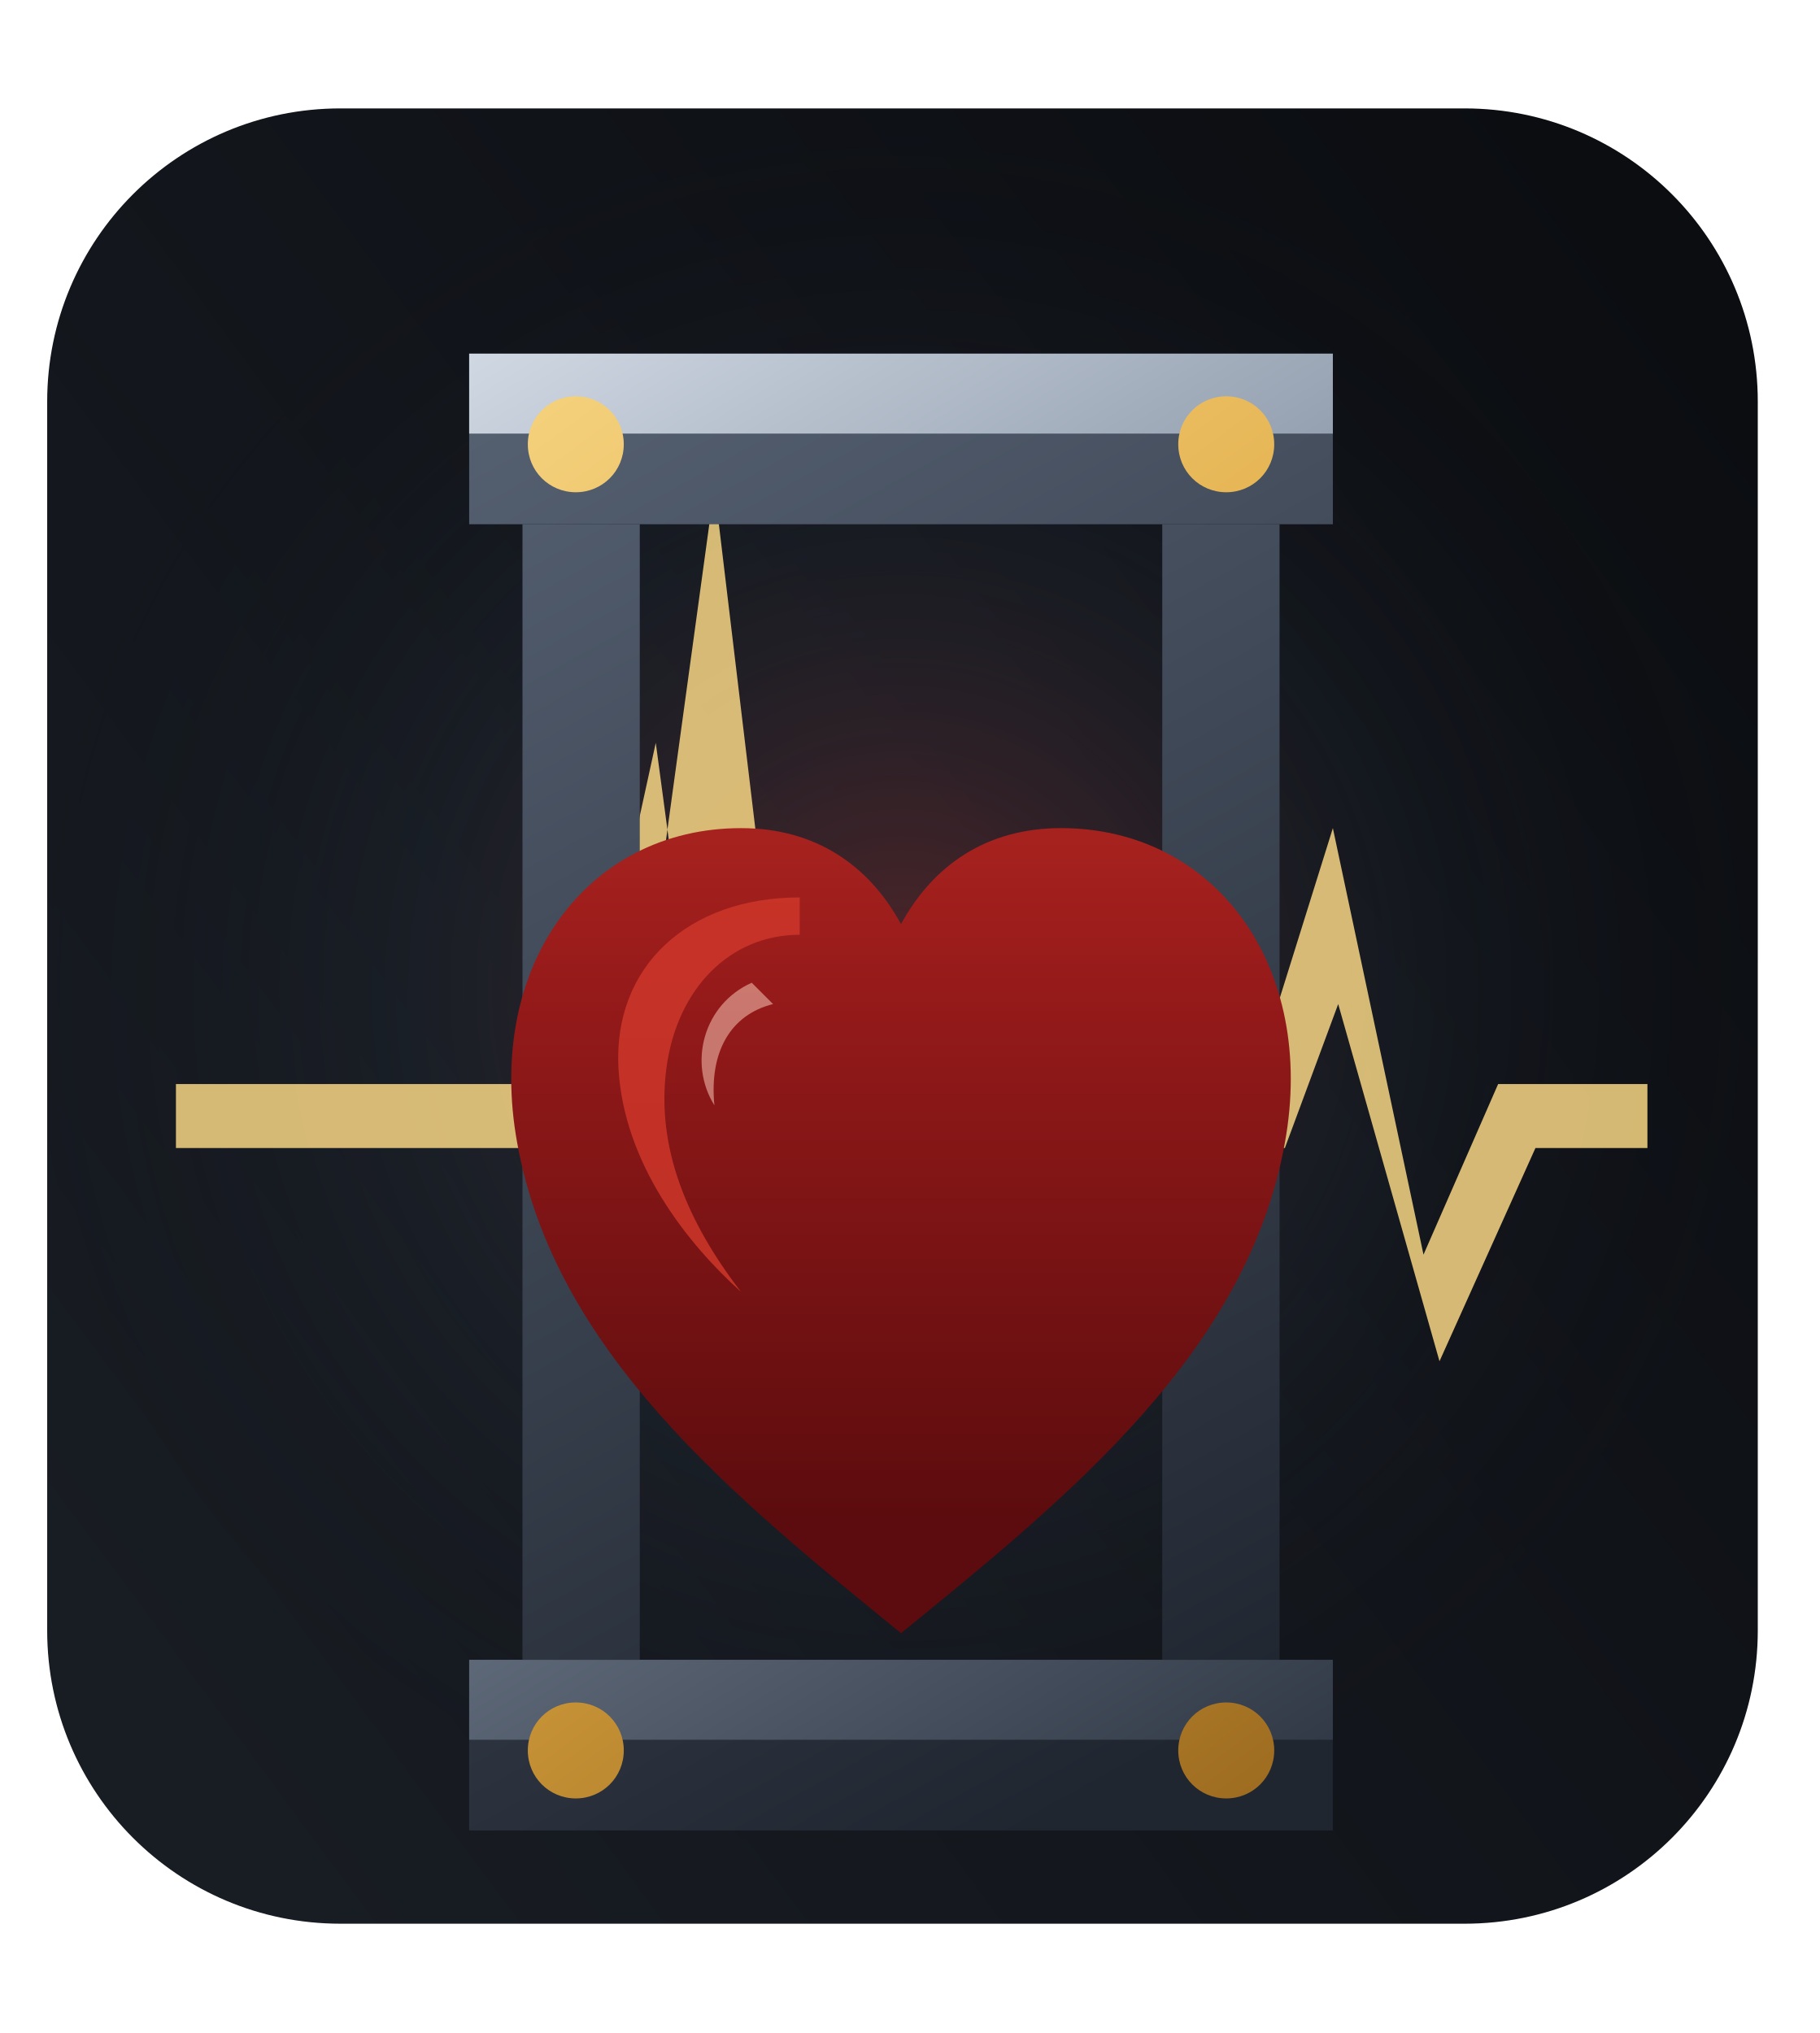
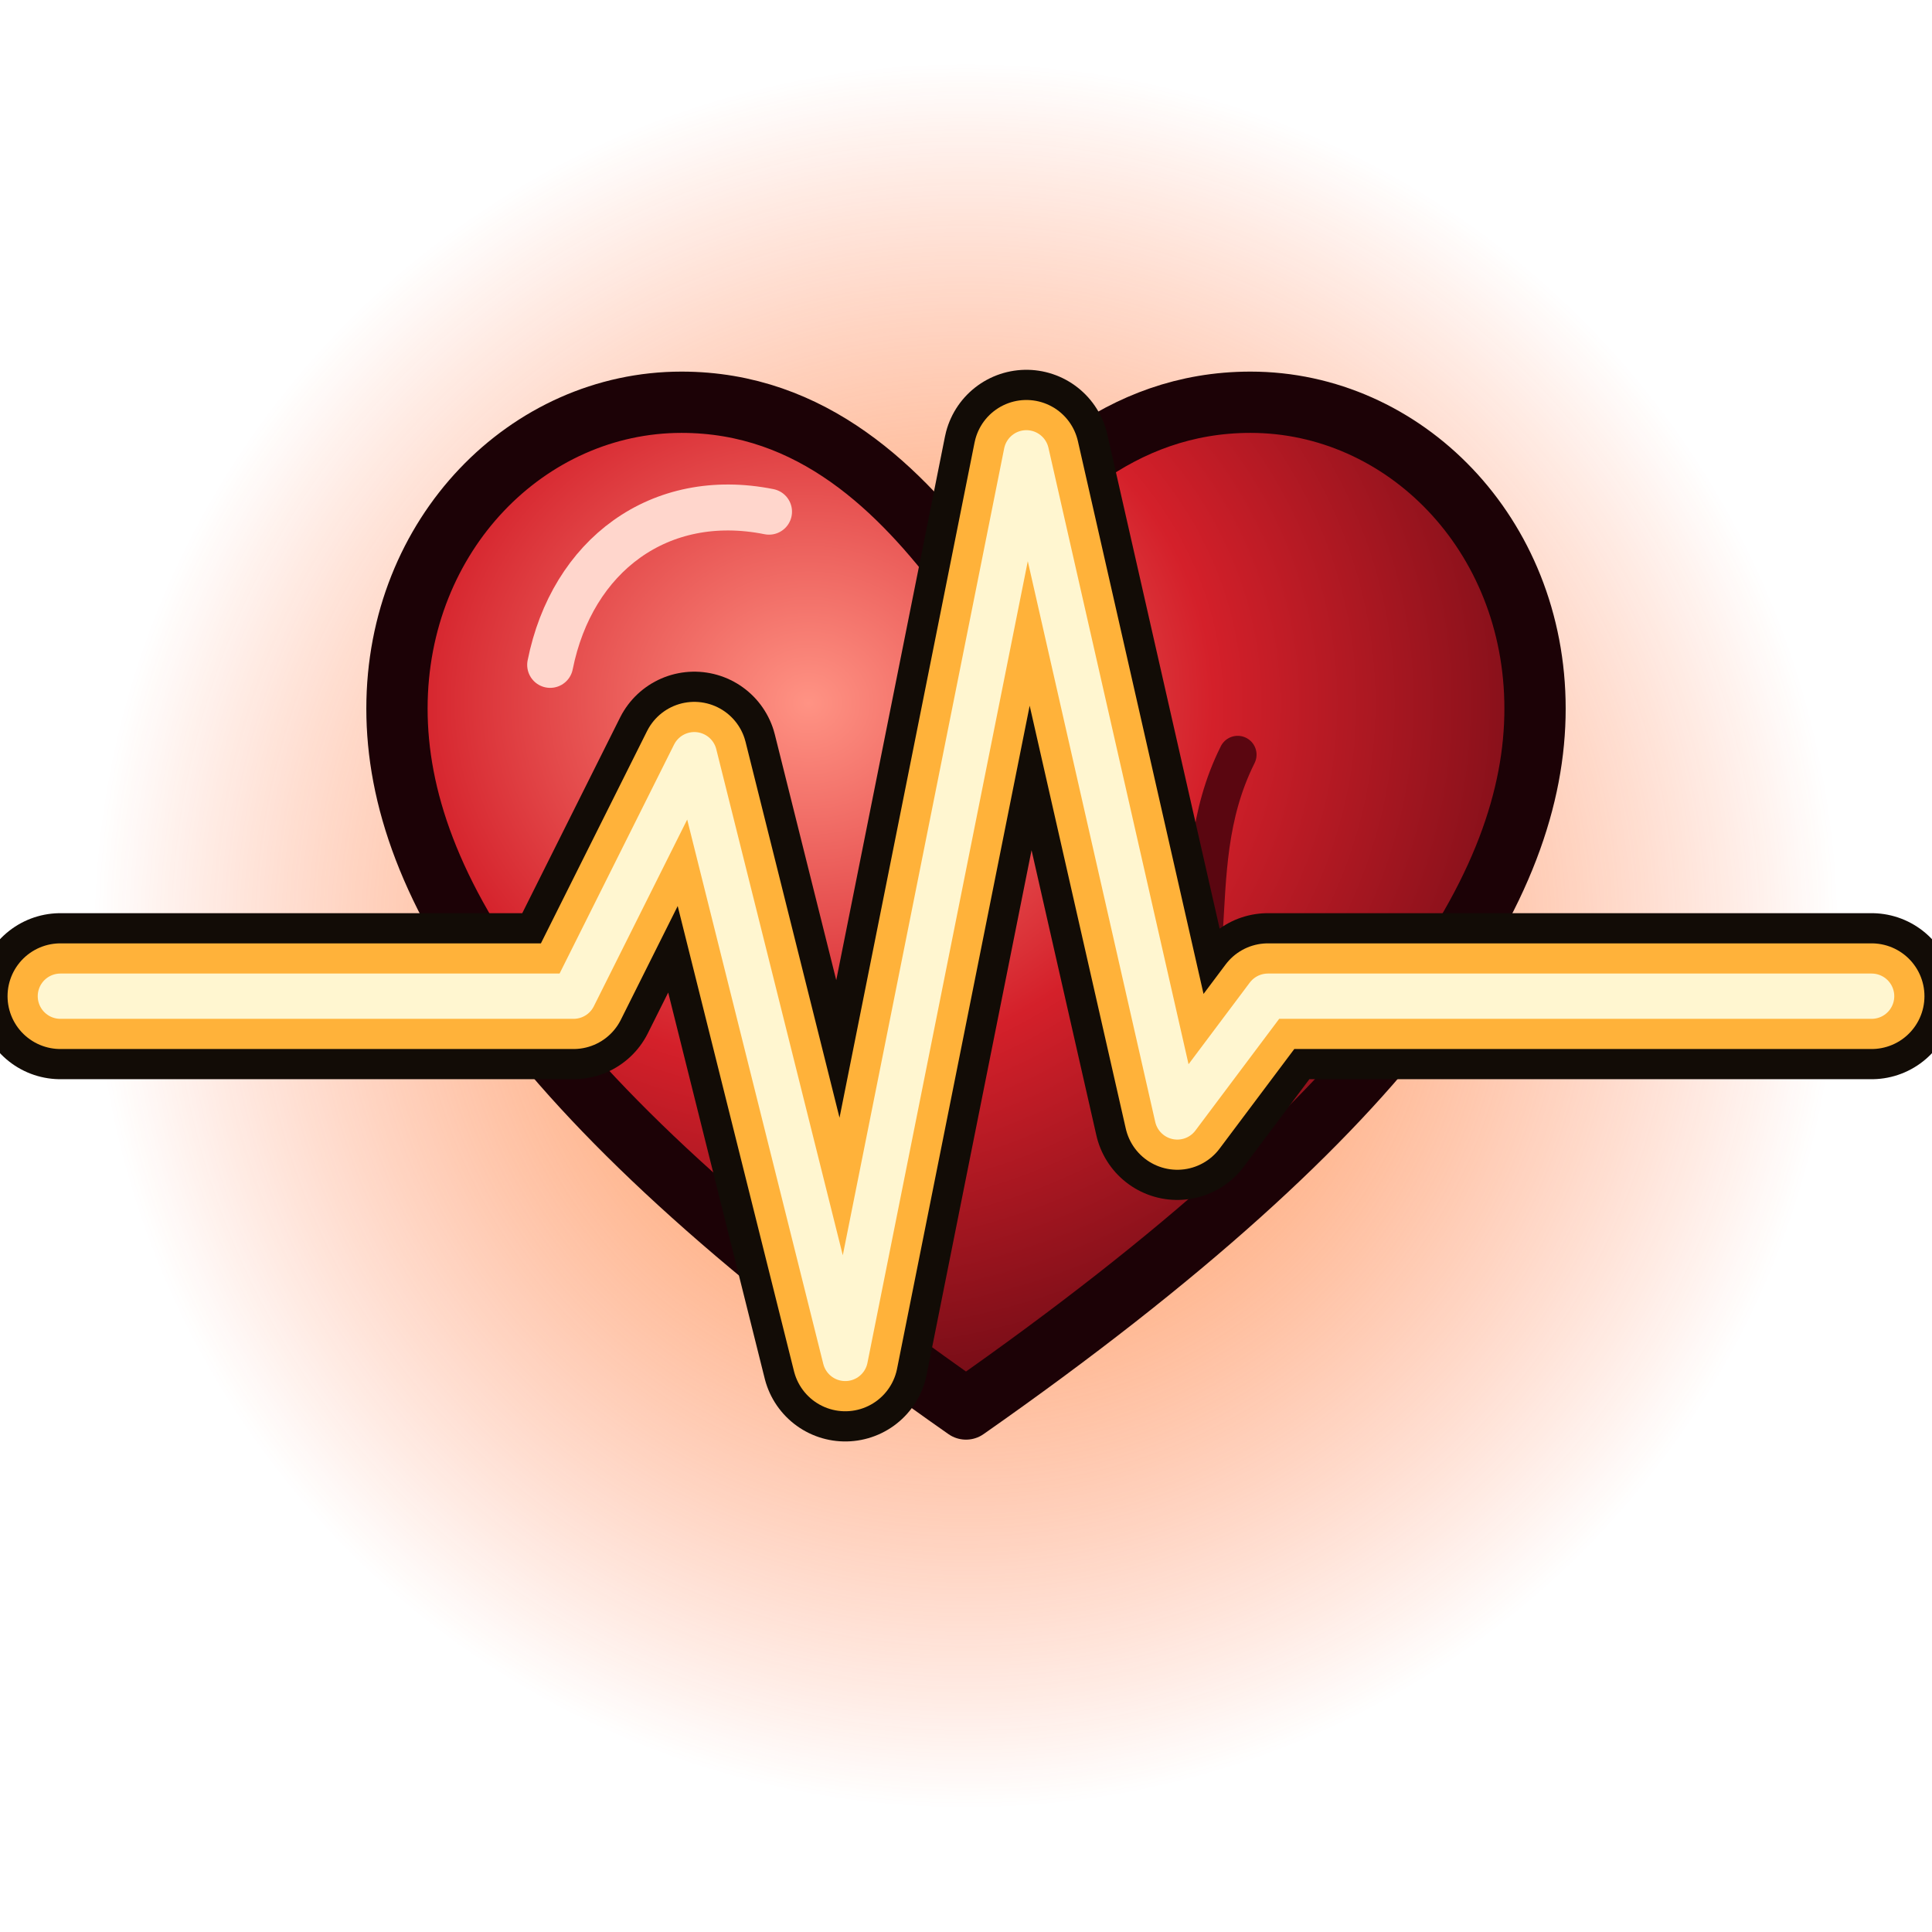
- <svg xmlns="http://www.w3.org/2000/svg" version="1.1" style="display: block;" viewBox="0 189.333 682.667 762.667" width="682.667" height="762.667" preserveAspectRatio="none">
+ <svg xmlns="http://www.w3.org/2000/svg" viewBox="0 0 128 128" width="128" height="128">
  <defs>
-     <linearGradient id="adrenaline_panel" gradientUnits="userSpaceOnUse" x1="23.848" y1="789.072" x2="653.072" y2="323.171">
-       <stop offset="0" stop-opacity="1" stop-color="rgb(24,28,35)" />
-       <stop offset="1" stop-opacity="1" stop-color="rgb(11,13,17)" />
+     <linearGradient id="st" x1="0" y1="0" x2="1" y2="0">
+       <stop offset="0" stop-color="#f2f5f8" />
+       <stop offset=".5" stop-color="#a7afba" />
+       <stop offset=".52" stop-color="#5d6570" />
+       <stop offset="1" stop-color="#2f343c" />
    </linearGradient>
-     <radialGradient id="adrenaline_forge" gradientUnits="userSpaceOnUse" cx="338" cy="560" r="340">
-       <stop offset="0" stop-opacity="0.42" stop-color="rgb(170,60,60)" />
-       <stop offset="0.55" stop-opacity="0.14" stop-color="rgb(58,70,88)" />
-       <stop offset="1" stop-opacity="0" stop-color="rgb(11,13,17)" />
+     <linearGradient id="sd" x1="0" y1="0" x2="1" y2="1">
+       <stop offset="0" stop-color="#eef1f5" />
+       <stop offset=".5" stop-color="#8a929e" />
+       <stop offset="1" stop-color="#363b44" />
+     </linearGradient>
+     <linearGradient id="go" x1="0" y1="0" x2="0" y2="1">
+       <stop offset="0" stop-color="#ffeaa8" />
+       <stop offset=".5" stop-color="#d9a032" />
+       <stop offset="1" stop-color="#6e400e" />
+     </linearGradient>
+     <radialGradient id="hr" cx=".36" cy=".3" r=".8">
+       <stop offset="0" stop-color="#ff9384" />
+       <stop offset=".45" stop-color="#d4202a" />
+       <stop offset="1" stop-color="#550610" />
    </radialGradient>
-     <linearGradient id="adrenaline_steel" gradientUnits="userSpaceOnUse" x1="170" y1="300" x2="500" y2="840">
-       <stop offset="0" stop-opacity="1" stop-color="rgb(214,222,232)" />
-       <stop offset="0.45" stop-opacity="1" stop-color="rgb(128,141,159)" />
-       <stop offset="1" stop-opacity="1" stop-color="rgb(50,58,71)" />
+     <linearGradient id="rd" x1="0" y1="0" x2="1" y2="1">
+       <stop offset="0" stop-color="#e2463c" />
+       <stop offset=".55" stop-color="#9e141c" />
+       <stop offset="1" stop-color="#4a060c" />
    </linearGradient>
-     <linearGradient id="adrenaline_deep" gradientUnits="userSpaceOnUse" x1="200" y1="340" x2="470" y2="830">
-       <stop offset="0" stop-opacity="1" stop-color="rgb(84,95,112)" />
-       <stop offset="1" stop-opacity="1" stop-color="rgb(32,38,48)" />
+     <linearGradient id="wd" x1="0" y1="0" x2="1" y2="0">
+       <stop offset="0" stop-color="#9a6a3c" />
+       <stop offset="1" stop-color="#3e2512" />
    </linearGradient>
-     <linearGradient id="adrenaline_gold" gradientUnits="userSpaceOnUse" x1="150" y1="330" x2="520" y2="830">
-       <stop offset="0" stop-opacity="1" stop-color="rgb(247,214,132)" />
-       <stop offset="0.5" stop-opacity="1" stop-color="rgb(224,170,68)" />
-       <stop offset="1" stop-opacity="1" stop-color="rgb(158,108,32)" />
-     </linearGradient>
-     <linearGradient id="adrenaline_blood" gradientUnits="userSpaceOnUse" x1="338" y1="760" x2="338" y2="360">
-       <stop offset="0" stop-opacity="1" stop-color="rgb(92,12,14)" />
-       <stop offset="0.5" stop-opacity="1" stop-color="rgb(150,26,26)" />
-       <stop offset="1" stop-opacity="1" stop-color="rgb(206,54,42)" />
-     </linearGradient>
-     <clipPath id="adrenaline_tile">
-       <path d="M 17.7 340 C 17.7 279.2 66.9 230 127.7 230 L 549.4 230 C 610.2 230 659.4 279.2 659.4 340 L 659.4 801 C 659.4 861.8 610.2 911 549.4 911 L 127.7 911 C 66.9 911 17.7 861.8 17.7 801 Z" />
-     </clipPath>
+     <radialGradient id="gw" cx=".5" cy=".5" r=".5">
+       <stop offset="0" stop-color="#ffd76a" stop-opacity=".9" />
+       <stop offset="1" stop-color="#ffb030" stop-opacity="0" />
+     </radialGradient>
+     <radialGradient id="og" cx=".5" cy=".5" r=".5">
+       <stop offset="0" stop-color="#ff8a2a" stop-opacity=".9" />
+       <stop offset="1" stop-color="#ff4a10" stop-opacity="0" />
+     </radialGradient>
  </defs>
-   <g clip-path="url(#adrenaline_tile)">
-     <path fill="url(#adrenaline_panel)" d="M 17.7 340 C 17.7 279.2 66.9 230 127.7 230 L 549.4 230 C 610.2 230 659.4 279.2 659.4 340 L 659.4 801 C 659.4 861.8 610.2 911 549.4 911 L 127.7 911 C 66.9 911 17.7 861.8 17.7 801 Z" />
-     <path fill="url(#adrenaline_forge)" d="M 17.7 230 L 659.4 230 L 659.4 911 L 17.7 911 Z" />
-     <path fill="rgb(247,214,132)" fill-opacity="0.85" d="M 66 596 L 190 596 L 218 596 L 246 468 L 282 736 L 316 566 L 344 596 L 372 596 L 372 620 L 330 620 L 302 656 L 268 372 L 234 620 L 66 620 z" />
-     <path fill="rgb(247,214,132)" fill-opacity="0.85" d="M 392 596 L 470 596 L 500 500 L 534 660 L 562 596 L 618 596 L 618 620 L 576 620 L 540 700 L 502 566 L 482 620 L 392 620 z" />
-     <path fill="url(#adrenaline_deep)" d="M 176 322 L 500 322 L 500 386 L 176 386 z" />
-     <path fill="url(#adrenaline_steel)" d="M 176 322 L 500 322 L 500 352 L 176 352 z" />
-     <path fill="url(#adrenaline_deep)" d="M 176 812 L 500 812 L 500 876 L 176 876 z" />
-     <path fill="url(#adrenaline_steel)" d="M 176 812 L 500 812 L 500 842 L 176 842 z" />
-     <path fill="url(#adrenaline_deep)" d="M 196 386 L 240 386 L 240 812 L 196 812 z" />
-     <path fill="url(#adrenaline_deep)" d="M 436 386 L 480 386 L 480 812 L 436 812 z" />
-     <path fill="url(#adrenaline_blood)" d="M 338 802 C 274 750 208 696 194 618 C 182 552 220 500 278 500 C 306 500 326 514 338 536 C 350 514 370 500 398 500 C 456 500 494 552 482 618 C 468 696 402 750 338 802 z" />
-     <path fill="rgb(206,54,42)" fill-opacity="0.85" d="M 300 540 C 274 540 254 560 250 590 C 246 620 258 648 278 674 C 258 656 234 626 232 590 C 230 552 258 526 300 526 z" />
-     <path fill="rgb(255,214,196)" fill-opacity="0.5" d="M 290 566 C 274 570 266 584 268 604 C 258 588 264 566 282 558 z" />
-     <path fill="url(#adrenaline_gold)" d="M 216 338 C 226 338 234 346 234 356 C 234 366 226 374 216 374 C 206 374 198 366 198 356 C 198 346 206 338 216 338 z" />
-     <path fill="url(#adrenaline_gold)" d="M 460 338 C 470 338 478 346 478 356 C 478 366 470 374 460 374 C 450 374 442 366 442 356 C 442 346 450 338 460 338 z" />
-     <path fill="url(#adrenaline_gold)" d="M 216 828 C 226 828 234 836 234 846 C 234 856 226 864 216 864 C 206 864 198 856 198 846 C 198 836 206 828 216 828 z" />
-     <path fill="url(#adrenaline_gold)" d="M 460 828 C 470 828 478 836 478 846 C 478 856 470 864 460 864 C 450 864 442 856 442 846 C 442 836 450 828 460 828 z" />
+   <circle cx="64" cy="62" r="58" fill="url(#og)" />
+   <g transform="translate(-28.80 -28.45) scale(1.45)">
+     <path d="M64 84C44 70 38 60 38 52C38 44 44 38 51 38C57 38 61 42 64 46C67 42 71 38 77 38C84 38 90 44 90 52C90 60 84 70 64 84Z" fill="url(#hr)" stroke="#1c0206" stroke-width="2.8" stroke-linejoin="round" />
+     <path d="M45 50C46 45 50 42 55 43" fill="none" stroke="#ffd6cc" stroke-width="2.1" stroke-linecap="round" />
  </g>
+   <path d="M46 54C52 60 50 70 56 76M82 50C78 58 82 66 76 74" fill="none" stroke="#5a0610" stroke-width="2.5" stroke-linecap="round" stroke-linejoin="round" />
+   <path d="M4 66H38L46 50L56 90L68 30L78 74L84 66H124" fill="none" stroke="#120c06" stroke-width="11" stroke-linecap="round" stroke-linejoin="round" />
+   <path d="M4 66H38L46 50L56 90L68 30L78 74L84 66H124" fill="none" stroke="#ffb23a" stroke-width="7" stroke-linecap="round" stroke-linejoin="round" />
+   <path d="M4 66H38L46 50L56 90L68 30L78 74L84 66H124" fill="none" stroke="#fff6d0" stroke-width="3" stroke-linecap="round" stroke-linejoin="round" />
</svg>
